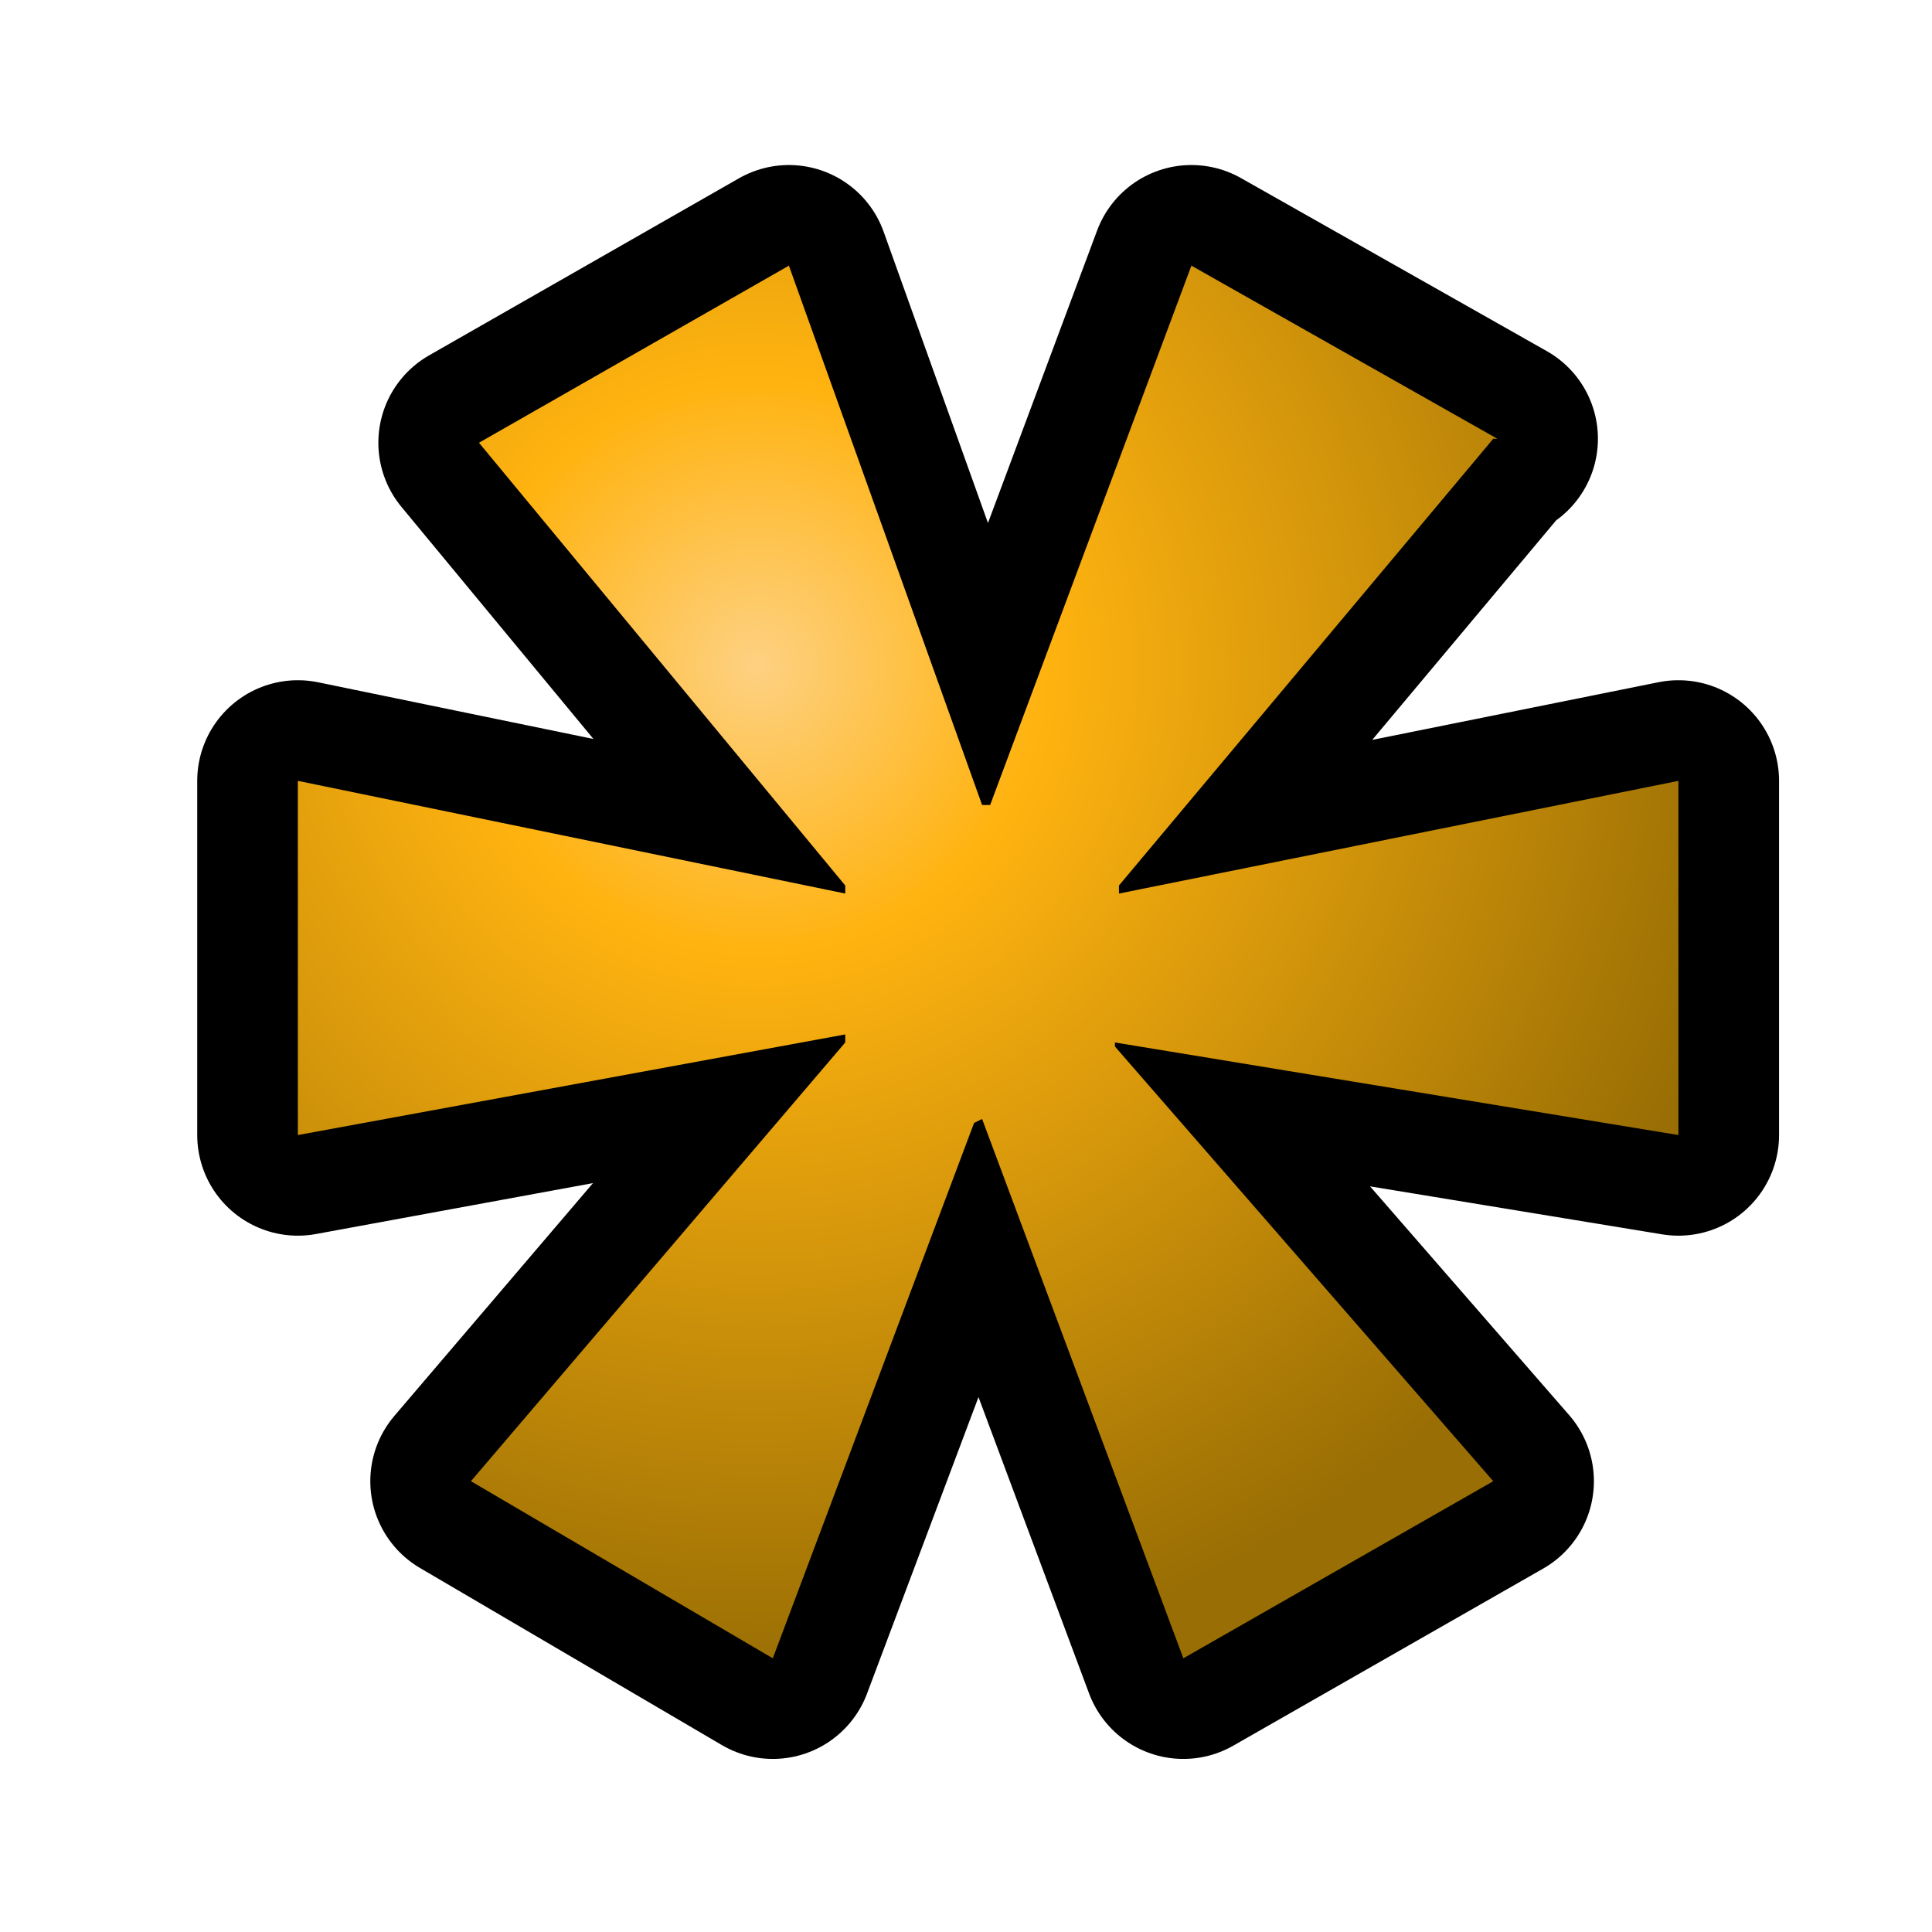
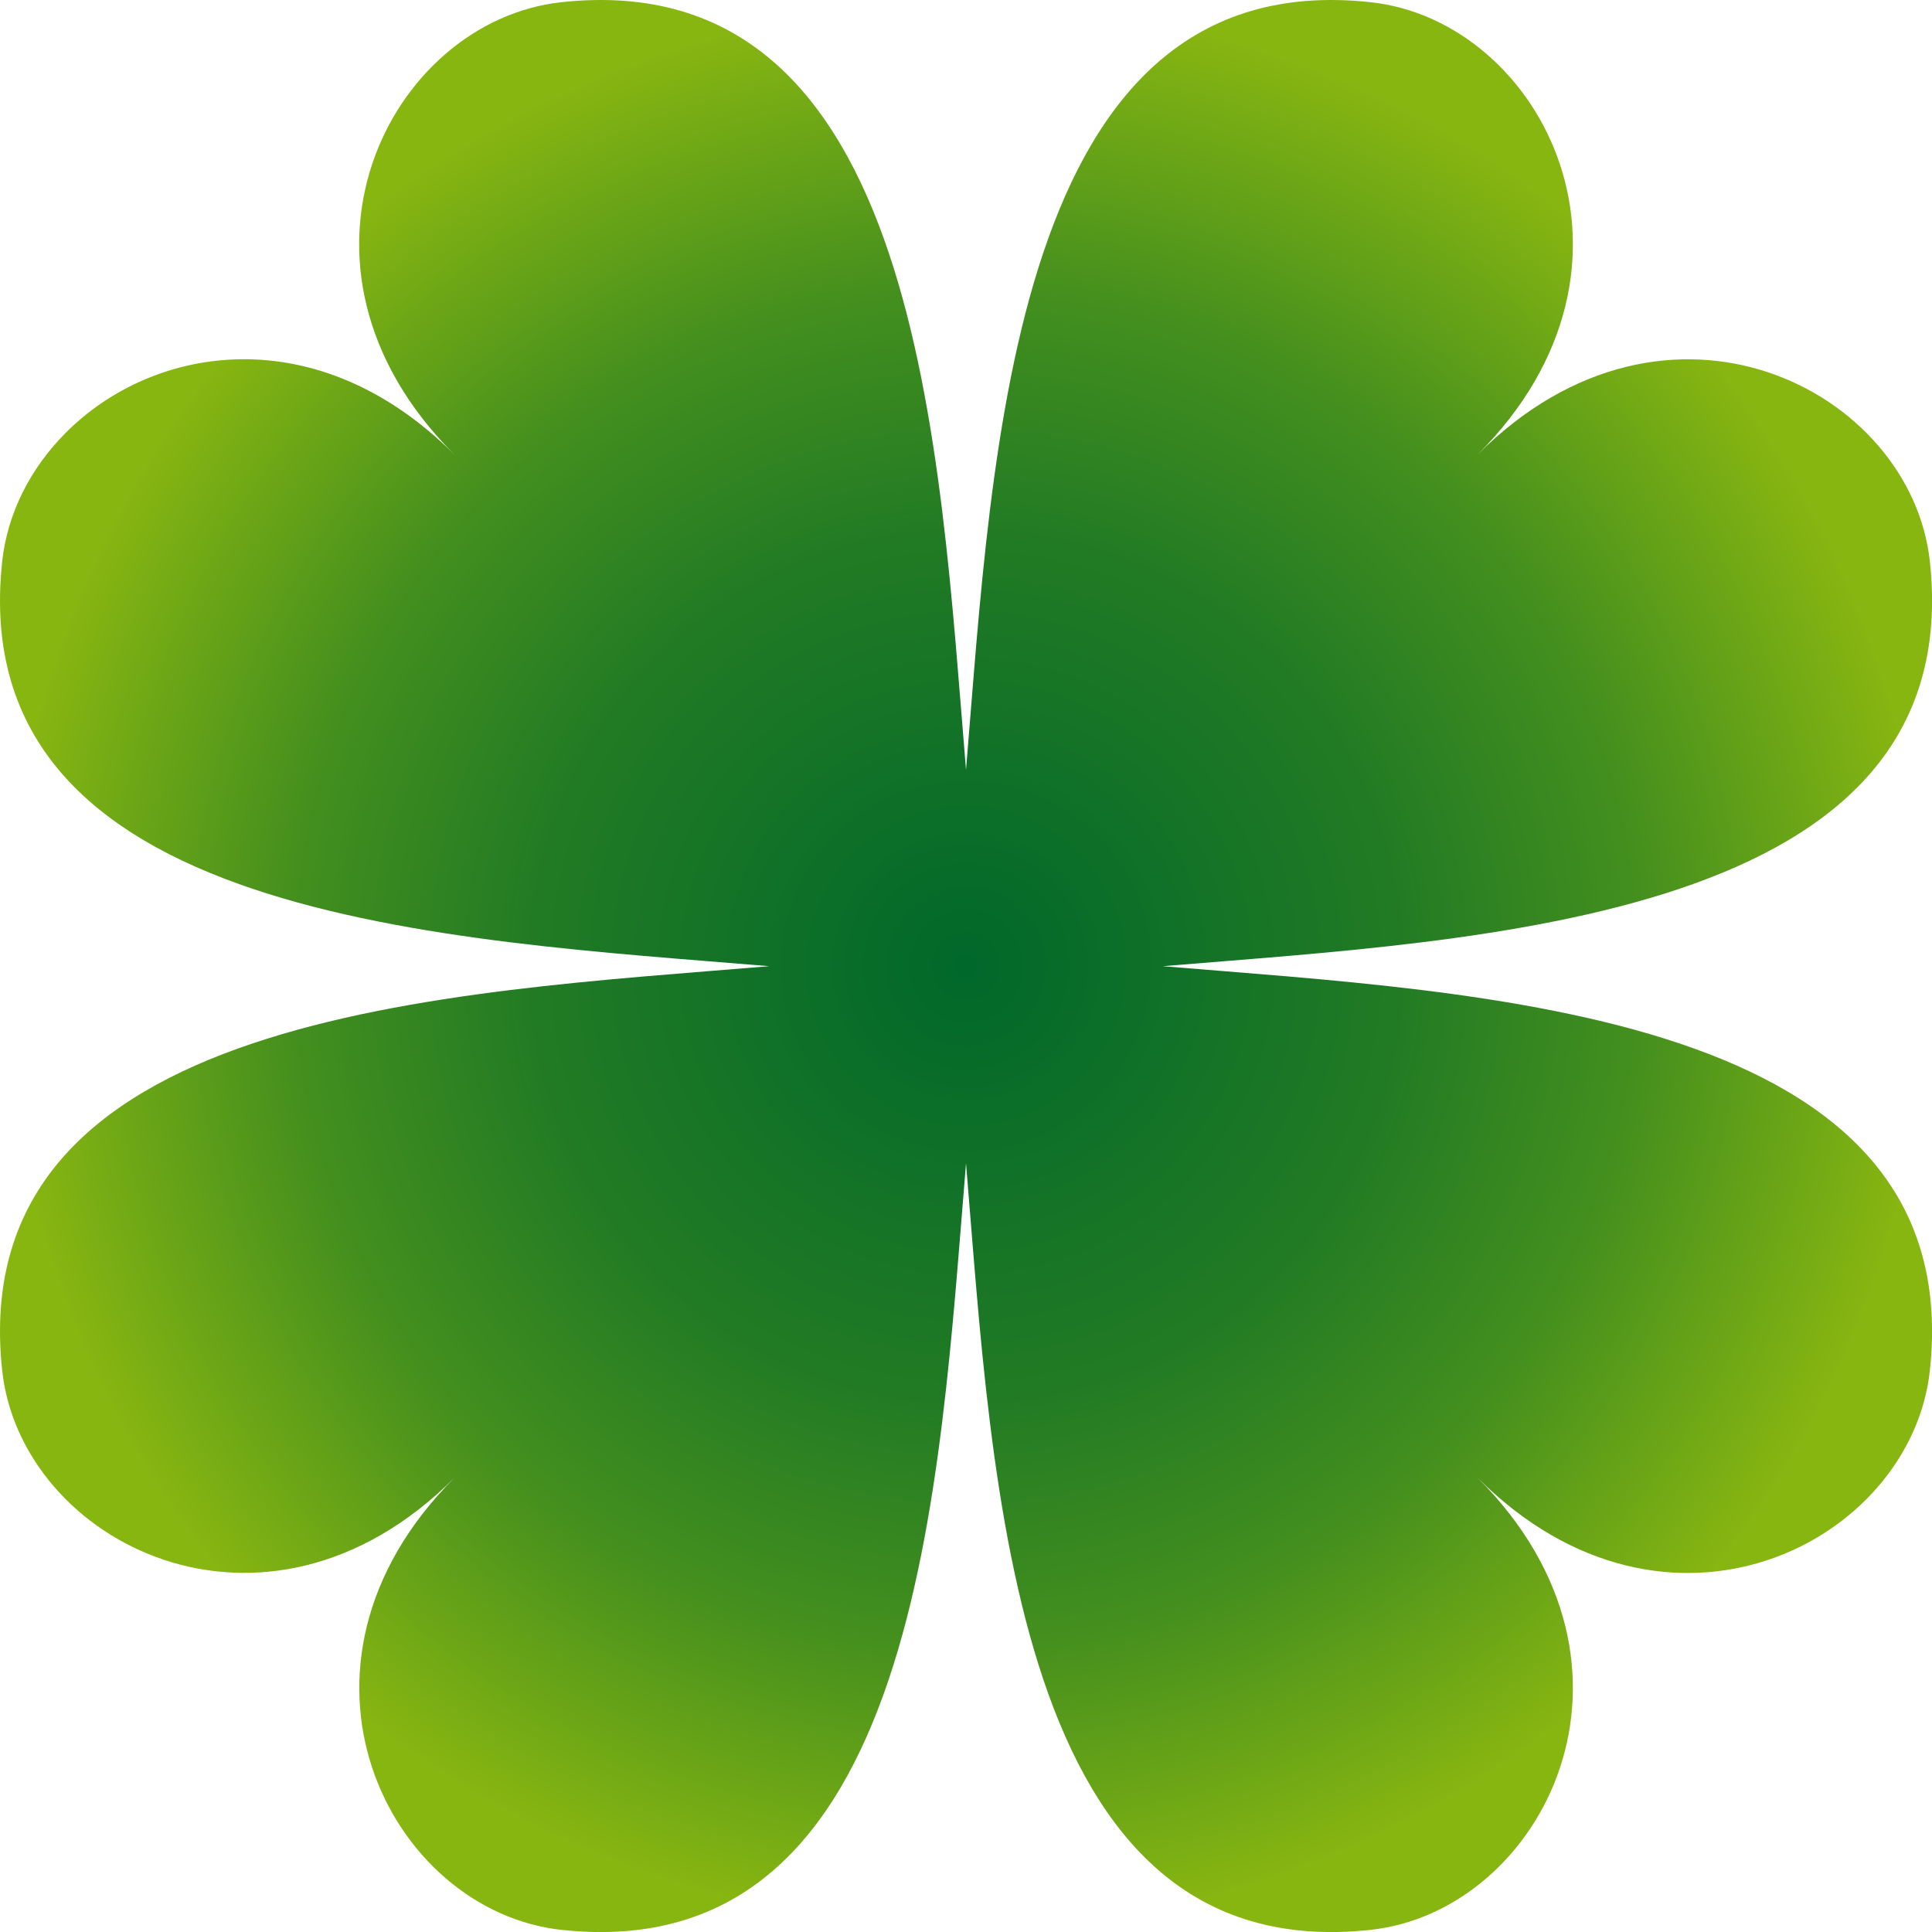
- <svg width="48pt" height="48pt" viewBox="0 0 48 48" xml:space="preserve">
-   <g id="Layer_x0020_2" style="fill-rule:nonzero;clip-rule:nonzero;stroke:#000000;stroke-miterlimit:4;">
-     <path style="fill:none;stroke:none;" d="M48,48H0V0h48v48z" />
-   </g>
-   <g id="Layer_x0020_3" style="fill-rule:nonzero;clip-rule:nonzero;stroke:#000000;stroke-miterlimit:4;">
-     <g>
-       <radialGradient id="aigrd1" cx="18.805" cy="16.548" r="25.203" fx="18.805" fy="16.548" gradientUnits="userSpaceOnUse">
-         <stop offset="0" style="stop-color:#FED182" />
-         <stop offset="0.281" style="stop-color:#FFB310" />
-         <stop offset="1" style="stop-color:#996E04" />
-       </radialGradient>
-       <path style="fill-rule:evenodd;clip-rule:evenodd;fill:url(#aigrd1);stroke-width:5;stroke-linecap:round;stroke-linejoin:round;" d="M37.1,10.9L27.8,22v0.2l13.9-2.8v8.8l-14-2.3V26l9.4,10.8l-7.7,4.4l-5-13.4l-0.2,0.1l-5,13.3l-7.5-4.4l9.3-10.9L21,25.7L7.4,28.2v-8.8l13.6,2.8V22l-9.1-11l7.7-4.4l4.8,13.4h0.2l5-13.4l7.6,4.3z" />
-     </g>
-     <g>
-       <path style="fill-rule:evenodd;clip-rule:evenodd;fill:url(#aigrd1);stroke:none;" d="M37.1,10.9L27.8,22v0.2l13.9-2.8v8.8l-14-2.3V26l9.4,10.8l-7.7,4.4l-5-13.4l-0.2,0.1l-5,13.3l-7.5-4.4l9.3-10.9L21,25.7L7.4,28.2v-8.8l13.6,2.8V22l-9.1-11l7.7-4.4l4.8,13.4h0.2l5-13.4l7.6,4.3z" />
-     </g>
+ <svg xmlns="http://www.w3.org/2000/svg" id="svg4259" style="enable-background:new" viewBox="0 0 220.05 220.05" version="1.0">
+   <defs id="defs4261">
+     <radialGradient id="radialGradient4299" gradientUnits="userSpaceOnUse" cy="115.08" cx="97.789" gradientTransform="translate(0 .000027632)" r="110.03">
+       <stop id="stop4295" stop-color="#00682b" offset="0" />
+       <stop id="stop5276" stop-color="#227b24" offset=".45" />
+       <stop id="stop5274" stop-color="#448f1e" offset=".7" />
+       <stop id="stop4297" stop-color="#88b611" offset="1" />
+     </radialGradient>
+   </defs>
+   <g id="heart" transform="translate(12.238 -5.0525)">
+     <path id="use6775" stroke-linejoin="round" d="m-4.808 54.401c-3.947 3.984-6.584 9.082-7.181 14.606-4.427 40.933 51.225 43.063 87.372 46.093-36.147 3.03-91.799 5.12-87.372 46.05 2.124 19.64 29.92 33.81 51.508 12.22-21.588 21.59-7.443 49.36 12.198 51.49 40.911 4.42 43.045-51.16 46.072-87.31 3.031 36.15 5.161 91.73 46.071 87.31 19.64-2.13 33.81-29.88 12.22-51.47 21.59 21.59 49.36 7.4 51.49-12.24 4.42-40.93-51.23-43.02-87.37-46.05 36.14-3.03 91.79-5.16 87.37-46.093-2.13-19.64-29.9-33.786-51.49-12.197 21.59-21.589 7.42-49.385-12.22-51.509-40.96-4.429-43.04 51.293-46.071 87.438-3.032-36.145-5.115-91.867-46.072-87.438-19.641 2.124-33.808 29.92-12.22 51.509-15.517-15.517-34.218-12.591-44.305-2.409z" stroke-dashoffset=".5" stroke-linecap="round" stroke-width="4" fill="url(#radialGradient4299)" />
  </g>
</svg>
